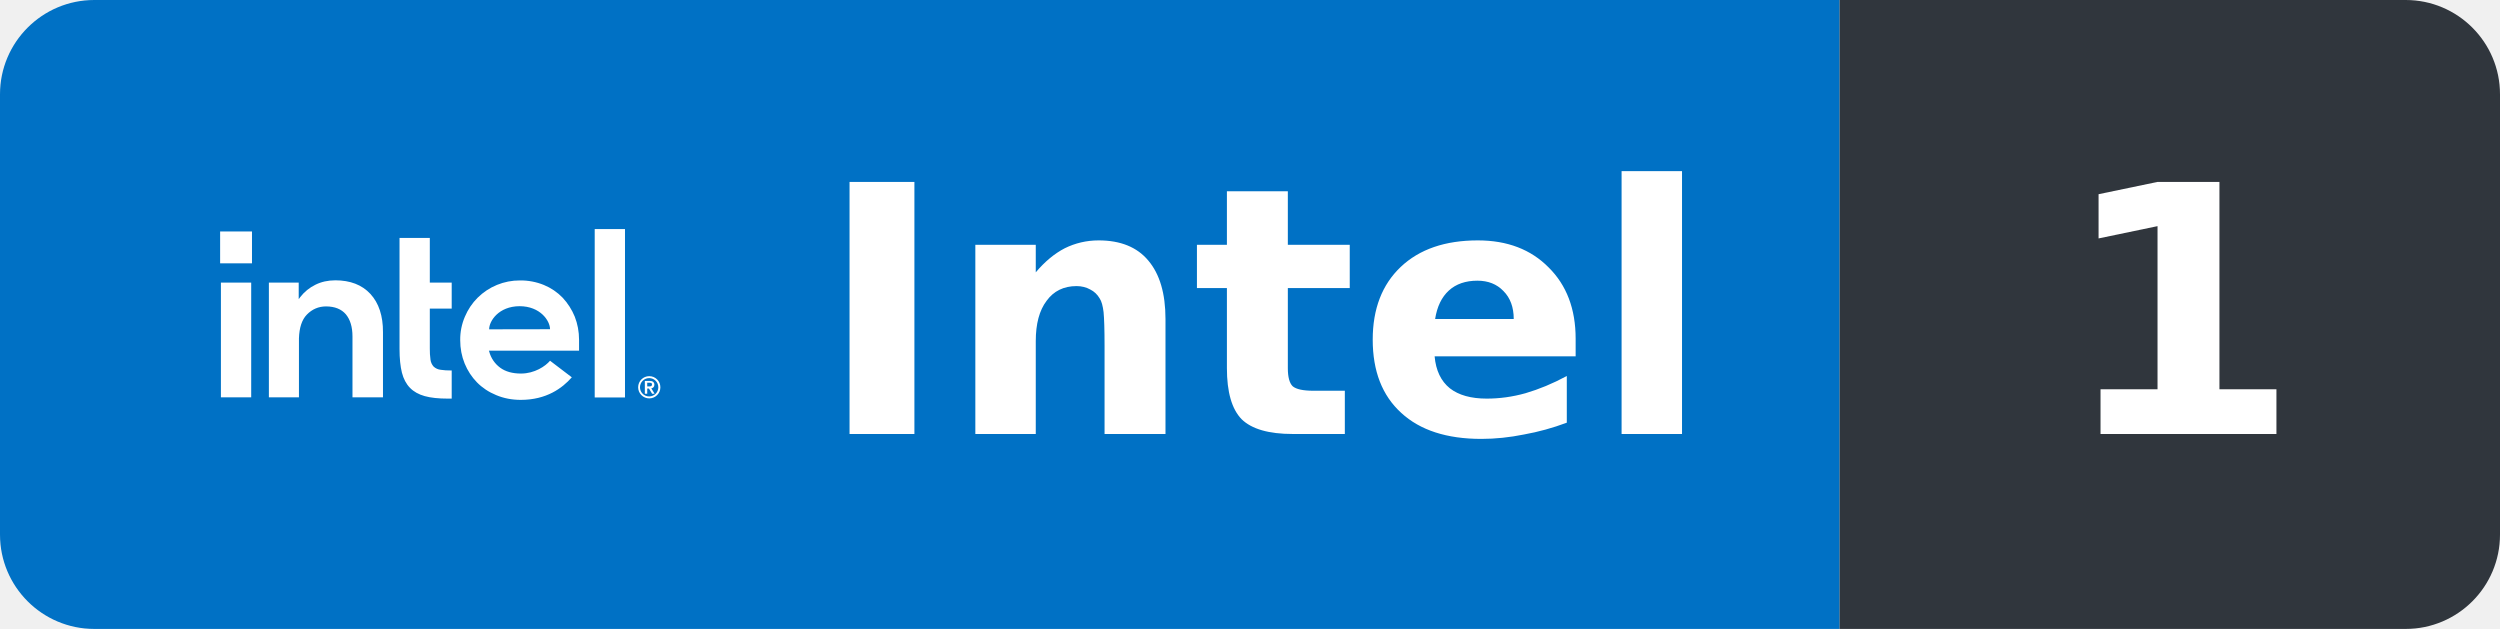
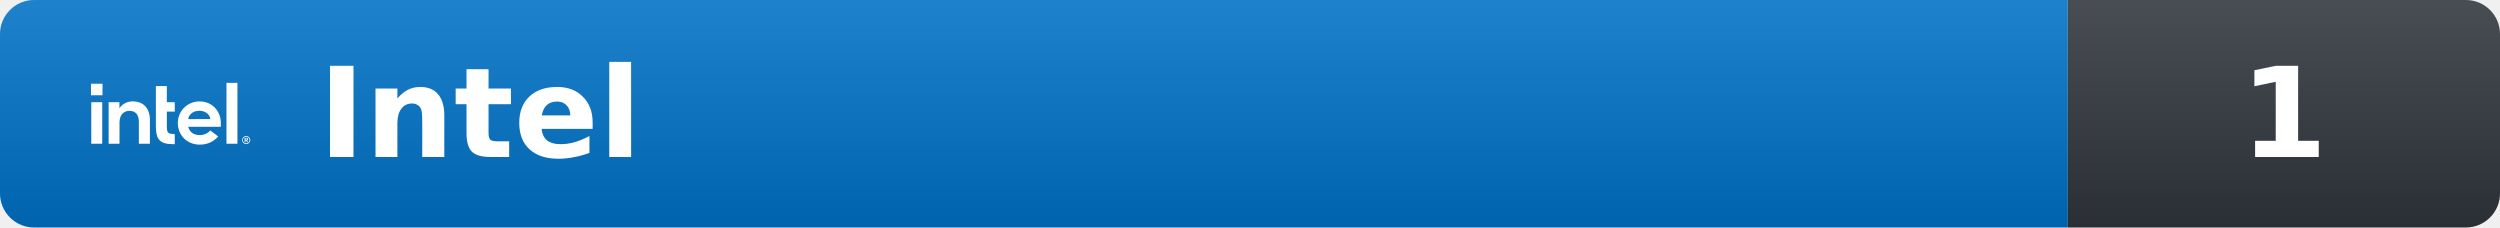
- <svg xmlns="http://www.w3.org/2000/svg" width="79.5" height="20" viewBox="0 0 79.5 20" role="img" aria-label="Intel: 1">
+ <svg xmlns="http://www.w3.org/2000/svg" width="219.8" height="20" viewBox="0 0 219.8 20" role="img" aria-label="Intel: 1">
+   <linearGradient id="g" x2="0" y2="100%">
+     <stop offset="0" stop-color="#fff" stop-opacity=".12" />
+     <stop offset="1" stop-opacity=".12" />
+   </linearGradient>
  <clipPath id="c">
-     <rect width="79.5" height="20" rx="3" />
+     <rect width="219.8" height="20" rx="3" />
  </clipPath>
  <g clip-path="url(#c)">
-     <rect width="58.5" height="20" fill="#0071C5" />
-     <rect x="58.5" width="21.0" height="20" fill="#30363d" />
+     <rect width="181.8" height="20" fill="#0071C5" />
+     <rect x="181.8" width="38" height="20" fill="#30363d" />
+     <rect width="219.8" height="20" fill="url(#g)" />
  </g>
-   <svg x="7" y="3.0" width="14" height="14" viewBox="0 0 24 24" fill="#ffffff">
+   <svg x="8" y="3.0" width="14" height="14" viewBox="0 0 24 24" fill="#ffffff">
    <path d="M20.42 7.345v9.18h1.651v-9.18zM0 7.475v1.737h1.737V7.474zm9.78.352v6.053c0 .513.044.945.13 1.292.087.34.235.618.44.828.203.21.475.359.803.451.334.093.754.136 1.255.136h.216v-1.533c-.24 0-.445-.012-.593-.037a.672.672 0 0 1-.39-.173.693.693 0 0 1-.173-.377 4.002 4.002 0 0 1-.037-.606v-2.182h1.193v-1.416h-1.193V7.827zm-3.505 2.312c-.396 0-.76.08-1.082.241-.327.161-.6.384-.822.668l-.087.117v-.902H2.658v6.256h1.639v-3.214c.018-.588.16-1.02.433-1.299.29-.297.642-.445 1.044-.445.476 0 .841.149 1.082.433.235.284.359.686.359 1.2v3.324h1.663V12.97c.006-.89-.229-1.595-.686-2.09-.458-.495-1.1-.742-1.917-.742zm10.065.006a3.252 3.252 0 0 0-2.306.946c-.29.29-.525.637-.692 1.033a3.145 3.145 0 0 0-.254 1.273c0 .452.08.878.241 1.274.161.395.39.742.674 1.032.284.29.637.526 1.045.693.408.173.86.26 1.342.26 1.397 0 2.262-.637 2.782-1.23l-1.187-.904c-.248.297-.841.699-1.583.699-.464 0-.847-.105-1.138-.321a1.588 1.588 0 0 1-.593-.872l-.019-.056h4.915v-.587c0-.451-.08-.872-.235-1.267a3.393 3.393 0 0 0-.661-1.033 3.013 3.013 0 0 0-1.02-.692 3.345 3.345 0 0 0-1.311-.248zm-16.297.118v6.256h1.651v-6.256zm16.278 1.286c1.132 0 1.664.797 1.664 1.255l-3.32.006c0-.458.525-1.255 1.656-1.261zm7.073 3.814a.606.606 0 0 0-.606.606.606.606 0 0 0 .606.606.606.606 0 0 0 .606-.606.606.606 0 0 0-.606-.606zm-.008.105a.5.5 0 0 1 .002 0 .5.5 0 0 1 .5.501.5.5 0 0 1-.5.5.5.5 0 0 1-.5-.5.5.5 0 0 1 .498-.5zm-.233.155v.699h.13v-.285h.093l.173.285h.136l-.18-.297a.191.191 0 0 0 .118-.056c.03-.03.05-.074.05-.136 0-.068-.02-.117-.063-.154-.037-.038-.105-.056-.185-.056zm.13.099h.154c.019 0 .037.006.056.012a.064.064 0 0 1 .037.031c.013.013.012.031.012.056a.124.124 0 0 1-.012.055.164.164 0 0 1-.037.031c-.019.006-.037.013-.056.013h-.154Z" />
  </svg>
  <g fill="#ffffff" font-family="Verdana,DejaVu Sans,Geneva,sans-serif" font-size="11" font-weight="bold">
-     <text x="26" y="13.8" textLength="25.5" lengthAdjust="spacingAndGlyphs">Intel</text>
-     <text x="65.5" y="13.8" textLength="7.0" lengthAdjust="spacingAndGlyphs">1</text>
+     <text x="28" y="13.8" textLength="25.5" lengthAdjust="spacingAndGlyphs">Intel</text>
+     <text x="200.8" y="13.8" text-anchor="middle" textLength="7.0" lengthAdjust="spacingAndGlyphs">1</text>
  </g>
</svg>
